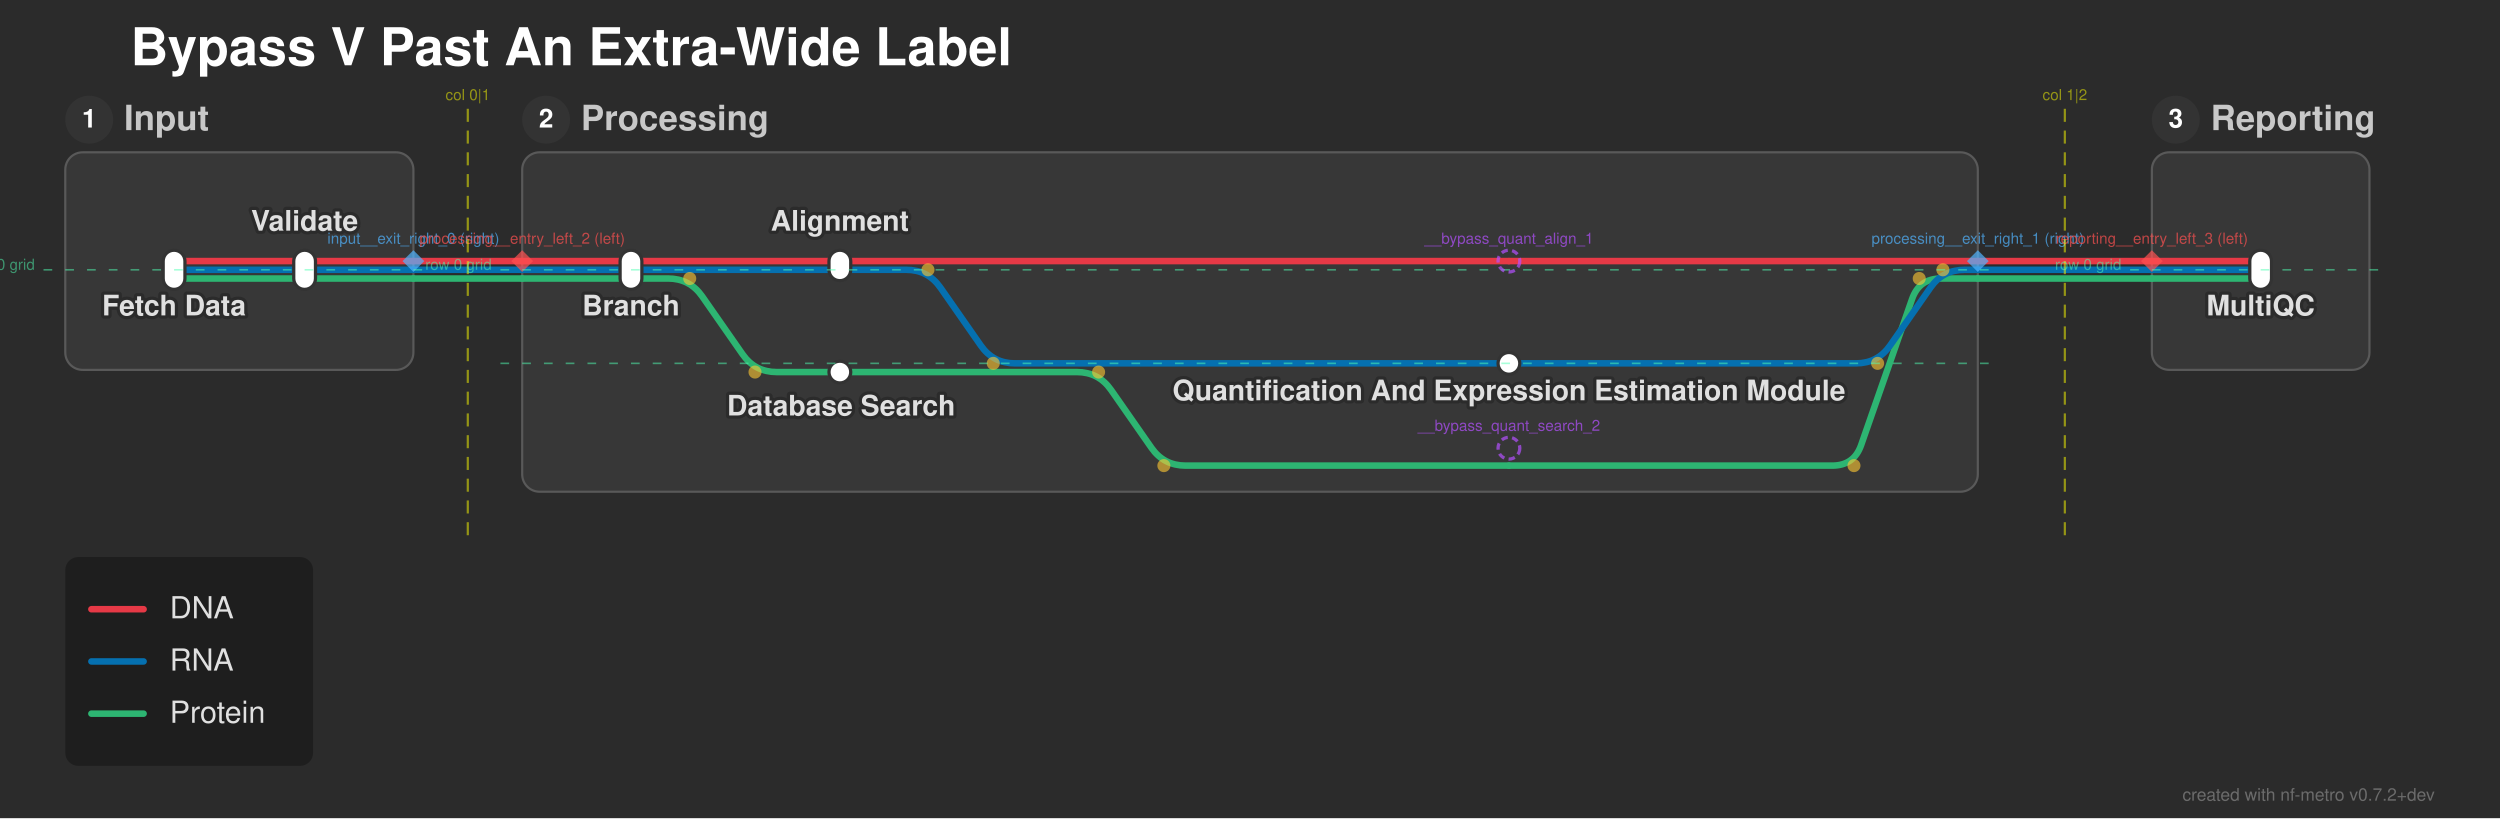
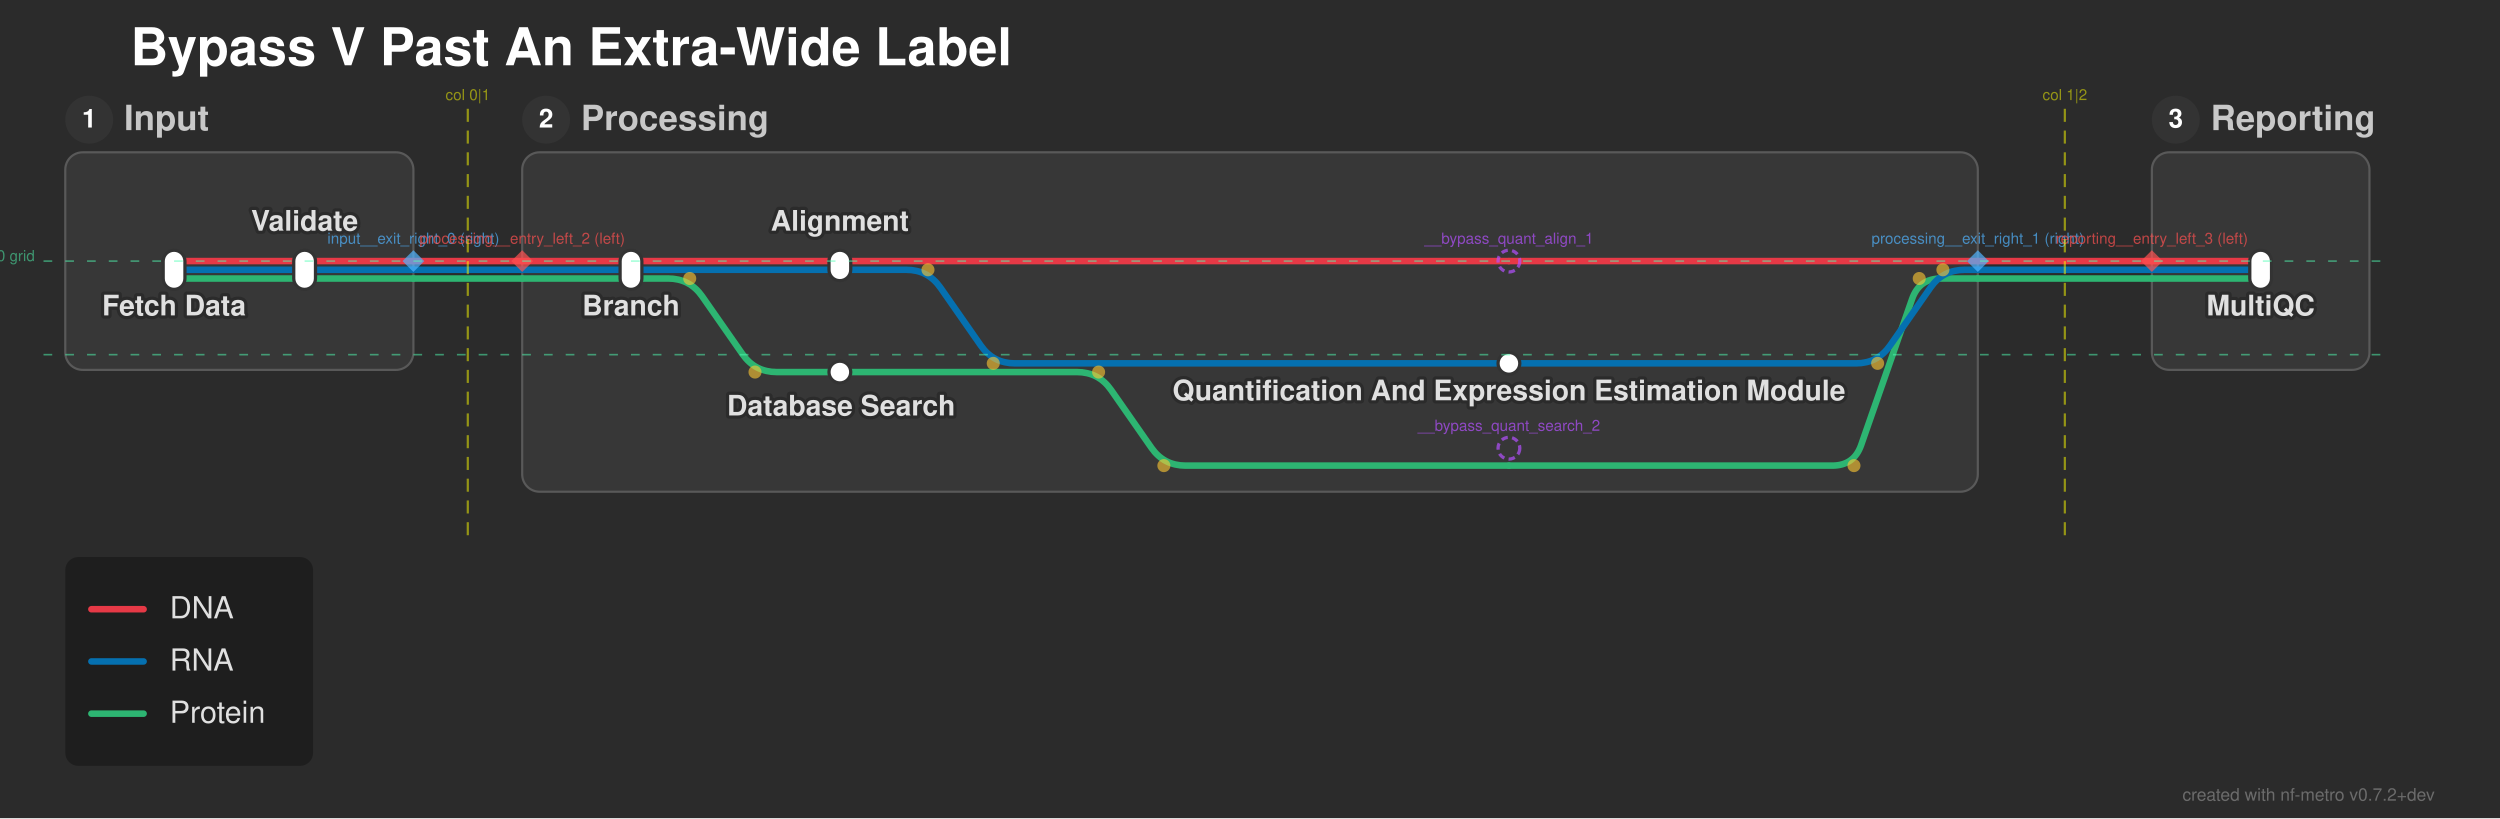
<svg xmlns="http://www.w3.org/2000/svg" width="1149" height="376" viewBox="0 0 1149 376">
  <defs>
</defs>
  <style>.nf-metro-bg { fill: var(--nfm-bg, #2b2b2b); }
.nf-metro-title { fill: var(--nfm-title-color, #ffffff); }
.nf-metro-station-label { fill: var(--nfm-label-color, #e0e0e0); }
.nf-metro-section-box { fill: var(--nfm-section-fill, #373737); stroke: var(--nfm-section-stroke, #595959); }
.nf-metro-section-label { fill: var(--nfm-section-label-color, #c8c8c8); }
.nf-metro-group-label { fill: var(--nfm-section-label-color, #c8c8c8); }
.nf-metro-group-underline { stroke: var(--nfm-section-label-color, #c8c8c8); }
.nf-metro-legend-bg { fill: var(--nfm-legend-bg, rgba(0, 0, 0, 0.3)); }
.nf-metro-legend-text { fill: var(--nfm-legend-text-color, #e0e0e0); }</style>
  <rect x="0" y="0" width="1149" height="376" fill="#2b2b2b" class="nf-metro-bg" />
  <text x="60.0" y="30.0" font-size="24.0" fill="#ffffff" font-family="'Helvetica Neue', Helvetica, Arial, sans-serif" font-weight="bold" class="nf-metro-title">Bypass V Past An Extra-Wide Label</text>
  <rect x="30.0" y="70.0" width="160.0" height="100.0" rx="8" ry="8" fill="#373737" stroke="#595959" stroke-width="1.0" class="nf-metro-section-box" data-section-id="input" data-section-lines="dna,prot,rna" />
  <circle cx="41.0" cy="55.0" r="11" fill="#333333" class="nf-metro-section-num-circle" data-section-id="input" />
  <text x="41.0" y="55.0" font-size="12" fill="#ffffff" font-family="'Helvetica Neue', Helvetica, Arial, sans-serif" font-weight="bold" text-anchor="middle" dy="0.3em" data-section-id="input">1</text>
  <text x="57.0" y="55.0" font-size="16.0" fill="#c8c8c8" font-family="'Helvetica Neue', Helvetica, Arial, sans-serif" font-weight="bold" dy="0.3em" class="nf-metro-section-label" data-section-id="input">Input</text>
  <rect x="240.0" y="70.0" width="669.0" height="156.0" rx="8" ry="8" fill="#373737" stroke="#595959" stroke-width="1.0" class="nf-metro-section-box" data-section-id="processing" data-section-lines="dna,prot,rna" />
  <circle cx="251.0" cy="55.0" r="11" fill="#333333" class="nf-metro-section-num-circle" data-section-id="processing" />
  <text x="251.0" y="55.0" font-size="12" fill="#ffffff" font-family="'Helvetica Neue', Helvetica, Arial, sans-serif" font-weight="bold" text-anchor="middle" dy="0.3em" data-section-id="processing">2</text>
  <text x="267.0" y="55.0" font-size="16.0" fill="#c8c8c8" font-family="'Helvetica Neue', Helvetica, Arial, sans-serif" font-weight="bold" dy="0.3em" class="nf-metro-section-label" data-section-id="processing">Processing</text>
  <rect x="989.0" y="70.0" width="100.0" height="100.0" rx="8" ry="8" fill="#373737" stroke="#595959" stroke-width="1.0" class="nf-metro-section-box" data-section-id="reporting" data-section-lines="dna,prot,rna" />
  <circle cx="1000.0" cy="55.0" r="11" fill="#333333" class="nf-metro-section-num-circle" data-section-id="reporting" />
  <text x="1000.0" y="55.0" font-size="12" fill="#ffffff" font-family="'Helvetica Neue', Helvetica, Arial, sans-serif" font-weight="bold" text-anchor="middle" dy="0.3em" data-section-id="reporting">3</text>
  <text x="1016.0" y="55.0" font-size="16.0" fill="#c8c8c8" font-family="'Helvetica Neue', Helvetica, Arial, sans-serif" font-weight="bold" dy="0.3em" class="nf-metro-section-label" data-section-id="reporting">Reporting</text>
  <path d="M80.0,128.0 L140.0,128.0" stroke="#2db572" stroke-width="3.0" stroke-linecap="round" class="metro-line-prot" data-line-id="prot" />
  <path d="M290.0,128.0 L307.0,128.0 Q317.0,128.0,322.722,136.201 L341.278,162.799 Q347.0,171.0,357.0,171.0 L386.0,171.0" stroke="#2db572" stroke-width="3.0" fill="none" stroke-linecap="round" stroke-linejoin="round" class="metro-line-prot" data-line-id="prot" />
  <path d="M140.0,128.0 L190.0,128.0" stroke="#2db572" stroke-width="3.0" stroke-linecap="round" class="metro-line-prot" data-line-id="prot" />
  <path d="M240.0,128.0 L290.0,128.0" stroke="#2db572" stroke-width="3.0" stroke-linecap="round" class="metro-line-prot" data-line-id="prot" />
  <path d="M989.0,128.0 L1039.0,128.0" stroke="#2db572" stroke-width="3.0" stroke-linecap="round" class="metro-line-prot" data-line-id="prot" />
  <path d="M190.0,128.0 L240.0,128.0" stroke="#2db572" stroke-width="3.0" stroke-linecap="round" class="metro-line-prot" data-line-id="prot" />
  <path d="M909.0,128.0 L989.0,128.0" stroke="#2db572" stroke-width="3.0" stroke-linecap="round" class="metro-line-prot" data-line-id="prot" />
  <path d="M386.0,171.0 L494.917,171.0 Q504.917,171.0,510.639,179.201 L529.195,205.799 Q534.917,214.0,544.917,214.0 L693.5,214.0" stroke="#2db572" stroke-width="3.0" fill="none" stroke-linecap="round" stroke-linejoin="round" class="metro-line-prot" data-line-id="prot" />
  <path d="M693.5,214.0 L842.083,214.0 Q852.083,214.0,855.377,204.558 L878.789,137.442 Q882.083,128.0,892.083,128.0 L909.0,128.0" stroke="#2db572" stroke-width="3.0" fill="none" stroke-linecap="round" stroke-linejoin="round" class="metro-line-prot" data-line-id="prot" />
  <path d="M80.0,124.0 L140.0,124.0" stroke="#0570b0" stroke-width="3.0" stroke-linecap="round" class="metro-line-rna" data-line-id="rna" />
  <path d="M290.0,124.0 L386.0,124.0" stroke="#0570b0" stroke-width="3.0" stroke-linecap="round" class="metro-line-rna" data-line-id="rna" />
  <path d="M386.0,124.0 L416.5,124.0 Q426.5,124.0,432.222,132.201 L450.778,158.799 Q456.5,167.0,466.5,167.0 L693.5,167.0" stroke="#0570b0" stroke-width="3.0" fill="none" stroke-linecap="round" stroke-linejoin="round" class="metro-line-rna" data-line-id="rna" />
  <path d="M140.0,124.0 L190.0,124.0" stroke="#0570b0" stroke-width="3.0" stroke-linecap="round" class="metro-line-rna" data-line-id="rna" />
  <path d="M240.0,124.0 L290.0,124.0" stroke="#0570b0" stroke-width="3.0" stroke-linecap="round" class="metro-line-rna" data-line-id="rna" />
  <path d="M693.5,167.0 L852.957,167.0 Q862.957,167.0,868.679,158.799 L887.235,132.201 Q892.957,124.0,902.957,124.0 L909.0,124.0" stroke="#0570b0" stroke-width="3.0" fill="none" stroke-linecap="round" stroke-linejoin="round" class="metro-line-rna" data-line-id="rna" />
  <path d="M989.0,124.0 L1039.0,124.0" stroke="#0570b0" stroke-width="3.0" stroke-linecap="round" class="metro-line-rna" data-line-id="rna" />
  <path d="M190.0,124.0 L240.0,124.0" stroke="#0570b0" stroke-width="3.0" stroke-linecap="round" class="metro-line-rna" data-line-id="rna" />
  <path d="M909.0,124.0 L989.0,124.0" stroke="#0570b0" stroke-width="3.0" stroke-linecap="round" class="metro-line-rna" data-line-id="rna" />
  <path d="M80.0,120.0 L140.0,120.0" stroke="#e63946" stroke-width="3.0" stroke-linecap="round" class="metro-line-dna" data-line-id="dna" />
  <path d="M290.0,120.0 L386.0,120.0" stroke="#e63946" stroke-width="3.0" stroke-linecap="round" class="metro-line-dna" data-line-id="dna" />
  <path d="M140.0,120.0 L190.0,120.0" stroke="#e63946" stroke-width="3.0" stroke-linecap="round" class="metro-line-dna" data-line-id="dna" />
  <path d="M240.0,120.0 L290.0,120.0" stroke="#e63946" stroke-width="3.0" stroke-linecap="round" class="metro-line-dna" data-line-id="dna" />
  <path d="M989.0,120.0 L1039.0,120.0" stroke="#e63946" stroke-width="3.0" stroke-linecap="round" class="metro-line-dna" data-line-id="dna" />
  <path d="M190.0,120.0 L240.0,120.0" stroke="#e63946" stroke-width="3.0" stroke-linecap="round" class="metro-line-dna" data-line-id="dna" />
  <path d="M909.0,120.0 L989.0,120.0" stroke="#e63946" stroke-width="3.0" stroke-linecap="round" class="metro-line-dna" data-line-id="dna" />
  <path d="M386.0,120.0 L693.5,120.0" stroke="#e63946" stroke-width="3.0" stroke-linecap="round" class="metro-line-dna" data-line-id="dna" />
  <path d="M693.5,120.0 L909.0,120.0" stroke="#e63946" stroke-width="3.0" stroke-linecap="round" class="metro-line-dna" data-line-id="dna" />
  <rect x="75.0" y="115.0" width="10.0" height="18.0" rx="5.0" ry="5.0" fill="#ffffff" stroke="#333333" stroke-width="1.5" class="nf-metro-station" data-station-id="fetch" data-station-lines="dna,prot,rna" data-station-label="Fetch Data" data-section-id="input" data-section-name="Input" />
  <rect x="135.0" y="115.0" width="10.0" height="18.0" rx="5.0" ry="5.0" fill="#ffffff" stroke="#333333" stroke-width="1.5" class="nf-metro-station" data-station-id="validate" data-station-lines="dna,prot,rna" data-station-label="Validate" data-section-id="input" data-section-name="Input" />
  <rect x="285.0" y="115.0" width="10.0" height="18.0" rx="5.0" ry="5.0" fill="#ffffff" stroke="#333333" stroke-width="1.5" class="nf-metro-station" data-station-id="branch" data-station-lines="dna,prot,rna" data-station-label="Branch" data-section-id="processing" data-section-name="Processing" />
  <rect x="381.0" y="115.0" width="10.0" height="14.0" rx="5.0" ry="5.0" fill="#ffffff" stroke="#333333" stroke-width="1.5" class="nf-metro-station" data-station-id="align" data-station-lines="dna,rna" data-station-label="Alignment" data-section-id="processing" data-section-name="Processing" />
  <rect x="688.5" y="162.0" width="10.0" height="10.0" rx="5.0" ry="5.0" fill="#ffffff" stroke="#333333" stroke-width="1.5" class="nf-metro-station" data-station-id="quant" data-station-lines="rna" data-station-label="Quantification And Expression Estimation Module" data-section-id="processing" data-section-name="Processing" />
  <rect x="381.0" y="166.0" width="10.0" height="10.0" rx="5.0" ry="5.0" fill="#ffffff" stroke="#333333" stroke-width="1.5" class="nf-metro-station" data-station-id="search" data-station-lines="prot" data-station-label="Database Search" data-section-id="processing" data-section-name="Processing" />
  <rect x="1034.0" y="115.0" width="10.0" height="18.0" rx="5.0" ry="5.0" fill="#ffffff" stroke="#333333" stroke-width="1.5" class="nf-metro-station" data-station-id="multiqc" data-station-lines="dna,prot,rna" data-station-label="MultiQC" data-section-id="reporting" data-section-name="Reporting" />
  <text x="80.0" y="139.0" font-size="13.0" fill="#2b2b2b" stroke="#2b2b2b" stroke-width="3.0" stroke-linejoin="round" font-family="'Helvetica Neue', Helvetica, Arial, sans-serif" font-weight="bold" aria-hidden="true" text-anchor="middle" dominant-baseline="hanging">Fetch Data</text>
  <text x="80.0" y="139.0" font-size="13.0" fill="#e0e0e0" font-family="'Helvetica Neue', Helvetica, Arial, sans-serif" font-weight="bold" text-anchor="middle" dominant-baseline="hanging" data-station-id="fetch" class="nf-metro-station-label">Fetch Data</text>
  <text x="290.0" y="139.0" font-size="13.0" fill="#2b2b2b" stroke="#2b2b2b" stroke-width="3.0" stroke-linejoin="round" font-family="'Helvetica Neue', Helvetica, Arial, sans-serif" font-weight="bold" aria-hidden="true" text-anchor="middle" dominant-baseline="hanging">Branch</text>
  <text x="290.0" y="139.0" font-size="13.0" fill="#e0e0e0" font-family="'Helvetica Neue', Helvetica, Arial, sans-serif" font-weight="bold" text-anchor="middle" dominant-baseline="hanging" data-station-id="branch" class="nf-metro-station-label">Branch</text>
  <text x="1039.0" y="139.0" font-size="13.0" fill="#2b2b2b" stroke="#2b2b2b" stroke-width="3.0" stroke-linejoin="round" font-family="'Helvetica Neue', Helvetica, Arial, sans-serif" font-weight="bold" aria-hidden="true" text-anchor="middle" dominant-baseline="hanging">MultiQC</text>
  <text x="1039.0" y="139.0" font-size="13.0" fill="#e0e0e0" font-family="'Helvetica Neue', Helvetica, Arial, sans-serif" font-weight="bold" text-anchor="middle" dominant-baseline="hanging" data-station-id="multiqc" class="nf-metro-station-label">MultiQC</text>
  <text x="140.0" y="106.0" font-size="13.0" fill="#2b2b2b" stroke="#2b2b2b" stroke-width="3.0" stroke-linejoin="round" font-family="'Helvetica Neue', Helvetica, Arial, sans-serif" font-weight="bold" aria-hidden="true" text-anchor="middle" dominant-baseline="auto">Validate</text>
  <text x="140.0" y="106.0" font-size="13.0" fill="#e0e0e0" font-family="'Helvetica Neue', Helvetica, Arial, sans-serif" font-weight="bold" text-anchor="middle" dominant-baseline="auto" data-station-id="validate" class="nf-metro-station-label">Validate</text>
  <text x="386.0" y="106.0" font-size="13.0" fill="#2b2b2b" stroke="#2b2b2b" stroke-width="3.0" stroke-linejoin="round" font-family="'Helvetica Neue', Helvetica, Arial, sans-serif" font-weight="bold" aria-hidden="true" text-anchor="middle" dominant-baseline="auto">Alignment</text>
  <text x="386.0" y="106.0" font-size="13.0" fill="#e0e0e0" font-family="'Helvetica Neue', Helvetica, Arial, sans-serif" font-weight="bold" text-anchor="middle" dominant-baseline="auto" data-station-id="align" class="nf-metro-station-label">Alignment</text>
  <text x="386.6" y="185.0" font-size="13.0" fill="#2b2b2b" stroke="#2b2b2b" stroke-width="3.0" stroke-linejoin="round" font-family="'Helvetica Neue', Helvetica, Arial, sans-serif" font-weight="bold" aria-hidden="true" text-anchor="middle" dominant-baseline="hanging">Database Search</text>
  <text x="386.6" y="185.0" font-size="13.0" fill="#e0e0e0" font-family="'Helvetica Neue', Helvetica, Arial, sans-serif" font-weight="bold" text-anchor="middle" dominant-baseline="hanging" data-station-id="search" class="nf-metro-station-label">Database Search</text>
  <text x="693.5" y="178.0" font-size="13.0" fill="#2b2b2b" stroke="#2b2b2b" stroke-width="3.0" stroke-linejoin="round" font-family="'Helvetica Neue', Helvetica, Arial, sans-serif" font-weight="bold" aria-hidden="true" text-anchor="middle" dominant-baseline="hanging">Quantification And Expression Estimation Module</text>
  <text x="693.5" y="178.0" font-size="13.0" fill="#e0e0e0" font-family="'Helvetica Neue', Helvetica, Arial, sans-serif" font-weight="bold" text-anchor="middle" dominant-baseline="hanging" data-station-id="quant" class="nf-metro-station-label">Quantification And Expression Estimation Module</text>
  <circle cx="317.0" cy="128.0" r="3.0" fill="rgba(255, 200, 50, 0.6)" />
  <circle cx="347.0" cy="171.0" r="3.0" fill="rgba(255, 200, 50, 0.6)" />
  <circle cx="426.5" cy="124.0" r="3.0" fill="rgba(255, 200, 50, 0.6)" />
  <circle cx="456.5" cy="167.0" r="3.0" fill="rgba(255, 200, 50, 0.6)" />
  <circle cx="862.957" cy="167.0" r="3.0" fill="rgba(255, 200, 50, 0.6)" />
  <circle cx="892.957" cy="124.0" r="3.0" fill="rgba(255, 200, 50, 0.6)" />
  <circle cx="504.917" cy="171.0" r="3.0" fill="rgba(255, 200, 50, 0.6)" />
  <circle cx="534.917" cy="214.0" r="3.0" fill="rgba(255, 200, 50, 0.6)" />
  <circle cx="852.083" cy="214.0" r="3.0" fill="rgba(255, 200, 50, 0.6)" />
  <circle cx="882.083" cy="128.0" r="3.0" fill="rgba(255, 200, 50, 0.6)" />
  <path d="M190.0,115.0 L195.0,120.0 L190.0,125.0 L185.0,120.0 Z" fill="rgba(80, 180, 255, 0.7)" stroke="none" />
  <text x="190.0" y="112.0" font-size="7" fill="rgba(80, 180, 255, 0.7)" font-family="'Helvetica Neue', Helvetica, Arial, sans-serif" text-anchor="middle" dominant-baseline="auto">input__exit_right_0 (right)</text>
  <path d="M909.0,115.0 L914.0,120.0 L909.0,125.0 L904.0,120.0 Z" fill="rgba(80, 180, 255, 0.7)" stroke="none" />
  <text x="909.0" y="112.0" font-size="7" fill="rgba(80, 180, 255, 0.7)" font-family="'Helvetica Neue', Helvetica, Arial, sans-serif" text-anchor="middle" dominant-baseline="auto">processing__exit_right_1 (right)</text>
  <path d="M240.0,115.0 L245.0,120.0 L240.0,125.0 L235.0,120.0 Z" fill="rgba(255, 80, 80, 0.7)" stroke="none" />
  <text x="240.0" y="112.0" font-size="7" fill="rgba(255, 80, 80, 0.7)" font-family="'Helvetica Neue', Helvetica, Arial, sans-serif" text-anchor="middle" dominant-baseline="auto">processing__entry_left_2 (left)</text>
  <path d="M989.0,115.0 L994.0,120.0 L989.0,125.0 L984.0,120.0 Z" fill="rgba(255, 80, 80, 0.7)" stroke="none" />
  <text x="989.0" y="112.0" font-size="7" fill="rgba(255, 80, 80, 0.7)" font-family="'Helvetica Neue', Helvetica, Arial, sans-serif" text-anchor="middle" dominant-baseline="auto">reporting__entry_left_3 (left)</text>
  <path d="M215.0,50.0 L215.0,246.0" stroke="rgba(255, 255, 0, 0.5)" stroke-width="1" stroke-dasharray="6,4" />
  <text x="215.0" y="46.0" font-size="7" fill="rgba(255, 255, 0, 0.5)" font-family="'Helvetica Neue', Helvetica, Arial, sans-serif" text-anchor="middle">col 0|1</text>
  <path d="M949.0,50.0 L949.0,246.0" stroke="rgba(255, 255, 0, 0.5)" stroke-width="1" stroke-dasharray="6,4" />
  <text x="949.0" y="46.0" font-size="7" fill="rgba(255, 255, 0, 0.5)" font-family="'Helvetica Neue', Helvetica, Arial, sans-serif" text-anchor="middle">col 1|2</text>
-   <path d="M20.0,124.0 L200.0,124.0" stroke="rgba(80, 255, 180, 0.5)" stroke-width="0.75" stroke-dasharray="4,6" />
-   <text x="16.0" y="124.0" font-size="7" fill="rgba(80, 255, 180, 0.5)" font-family="'Helvetica Neue', Helvetica, Arial, sans-serif" text-anchor="end">row 0 grid</text>
-   <path d="M230.0,124.0 L919.0,124.0" stroke="rgba(80, 255, 180, 0.5)" stroke-width="0.75" stroke-dasharray="4,6" />
-   <text x="226.0" y="124.0" font-size="7" fill="rgba(80, 255, 180, 0.5)" font-family="'Helvetica Neue', Helvetica, Arial, sans-serif" text-anchor="end">row 0 grid</text>
-   <path d="M230.0,167.0 L919.0,167.0" stroke="rgba(80, 255, 180, 0.5)" stroke-width="0.75" stroke-dasharray="4,6" />
-   <path d="M979.0,124.0 L1099.0,124.0" stroke="rgba(80, 255, 180, 0.5)" stroke-width="0.75" stroke-dasharray="4,6" />
-   <text x="975.0" y="124.0" font-size="7" fill="rgba(80, 255, 180, 0.5)" font-family="'Helvetica Neue', Helvetica, Arial, sans-serif" text-anchor="end">row 0 grid</text>
+   <path d="M20.0,120.0 L1099.0,120.0" stroke="rgba(80, 255, 180, 0.5)" stroke-width="0.75" stroke-dasharray="4,6" />
+   <text x="16.0" y="120.0" font-size="7" fill="rgba(80, 255, 180, 0.5)" font-family="'Helvetica Neue', Helvetica, Arial, sans-serif" text-anchor="end">row 0 grid</text>
+   <path d="M20.0,163.0 L1099.0,163.0" stroke="rgba(80, 255, 180, 0.5)" stroke-width="0.75" stroke-dasharray="4,6" />
  <circle cx="693.5" cy="120.0" r="5" fill="none" stroke="rgba(180, 80, 255, 0.7)" stroke-width="1.5" stroke-dasharray="3,2" />
  <text x="693.5" y="112.0" font-size="7" fill="rgba(180, 80, 255, 0.7)" font-family="'Helvetica Neue', Helvetica, Arial, sans-serif" text-anchor="middle" dominant-baseline="auto">__bypass_quant_align_1</text>
  <circle cx="693.5" cy="206.0" r="5" fill="none" stroke="rgba(180, 80, 255, 0.7)" stroke-width="1.5" stroke-dasharray="3,2" />
  <text x="693.5" y="198.0" font-size="7" fill="rgba(180, 80, 255, 0.7)" font-family="'Helvetica Neue', Helvetica, Arial, sans-serif" text-anchor="middle" dominant-baseline="auto">__bypass_quant_search_2</text>
  <rect x="30.0" y="256.0" width="113.9" height="96.0" rx="6" ry="6" fill="rgba(0, 0, 0, 0.3)" class="nf-metro-legend-bg" />
  <path d="M42.0,280.0 L66.0,280.0" stroke="#e63946" stroke-width="3.0" stroke-linecap="round" />
  <text x="78.0" y="280.0" font-size="14.0" fill="#e0e0e0" font-family="'Helvetica Neue', Helvetica, Arial, sans-serif" dy="0.3em" class="nf-metro-legend-text">DNA</text>
  <path d="M42.0,304.0 L66.0,304.0" stroke="#0570b0" stroke-width="3.0" stroke-linecap="round" />
  <text x="78.0" y="304.0" font-size="14.0" fill="#e0e0e0" font-family="'Helvetica Neue', Helvetica, Arial, sans-serif" dy="0.3em" class="nf-metro-legend-text">RNA</text>
  <path d="M42.0,328.0 L66.0,328.0" stroke="#2db572" stroke-width="3.0" stroke-linecap="round" />
  <text x="78.0" y="328.0" font-size="14.0" fill="#e0e0e0" font-family="'Helvetica Neue', Helvetica, Arial, sans-serif" dy="0.3em" class="nf-metro-legend-text">Protein</text>
  <text x="1119.0" y="368.0" font-size="8" fill="rgba(150, 150, 150, 0.6)" font-family="'Helvetica Neue', Helvetica, Arial, sans-serif" text-anchor="end">created with nf-metro v0.7.2+dev</text>
</svg>
